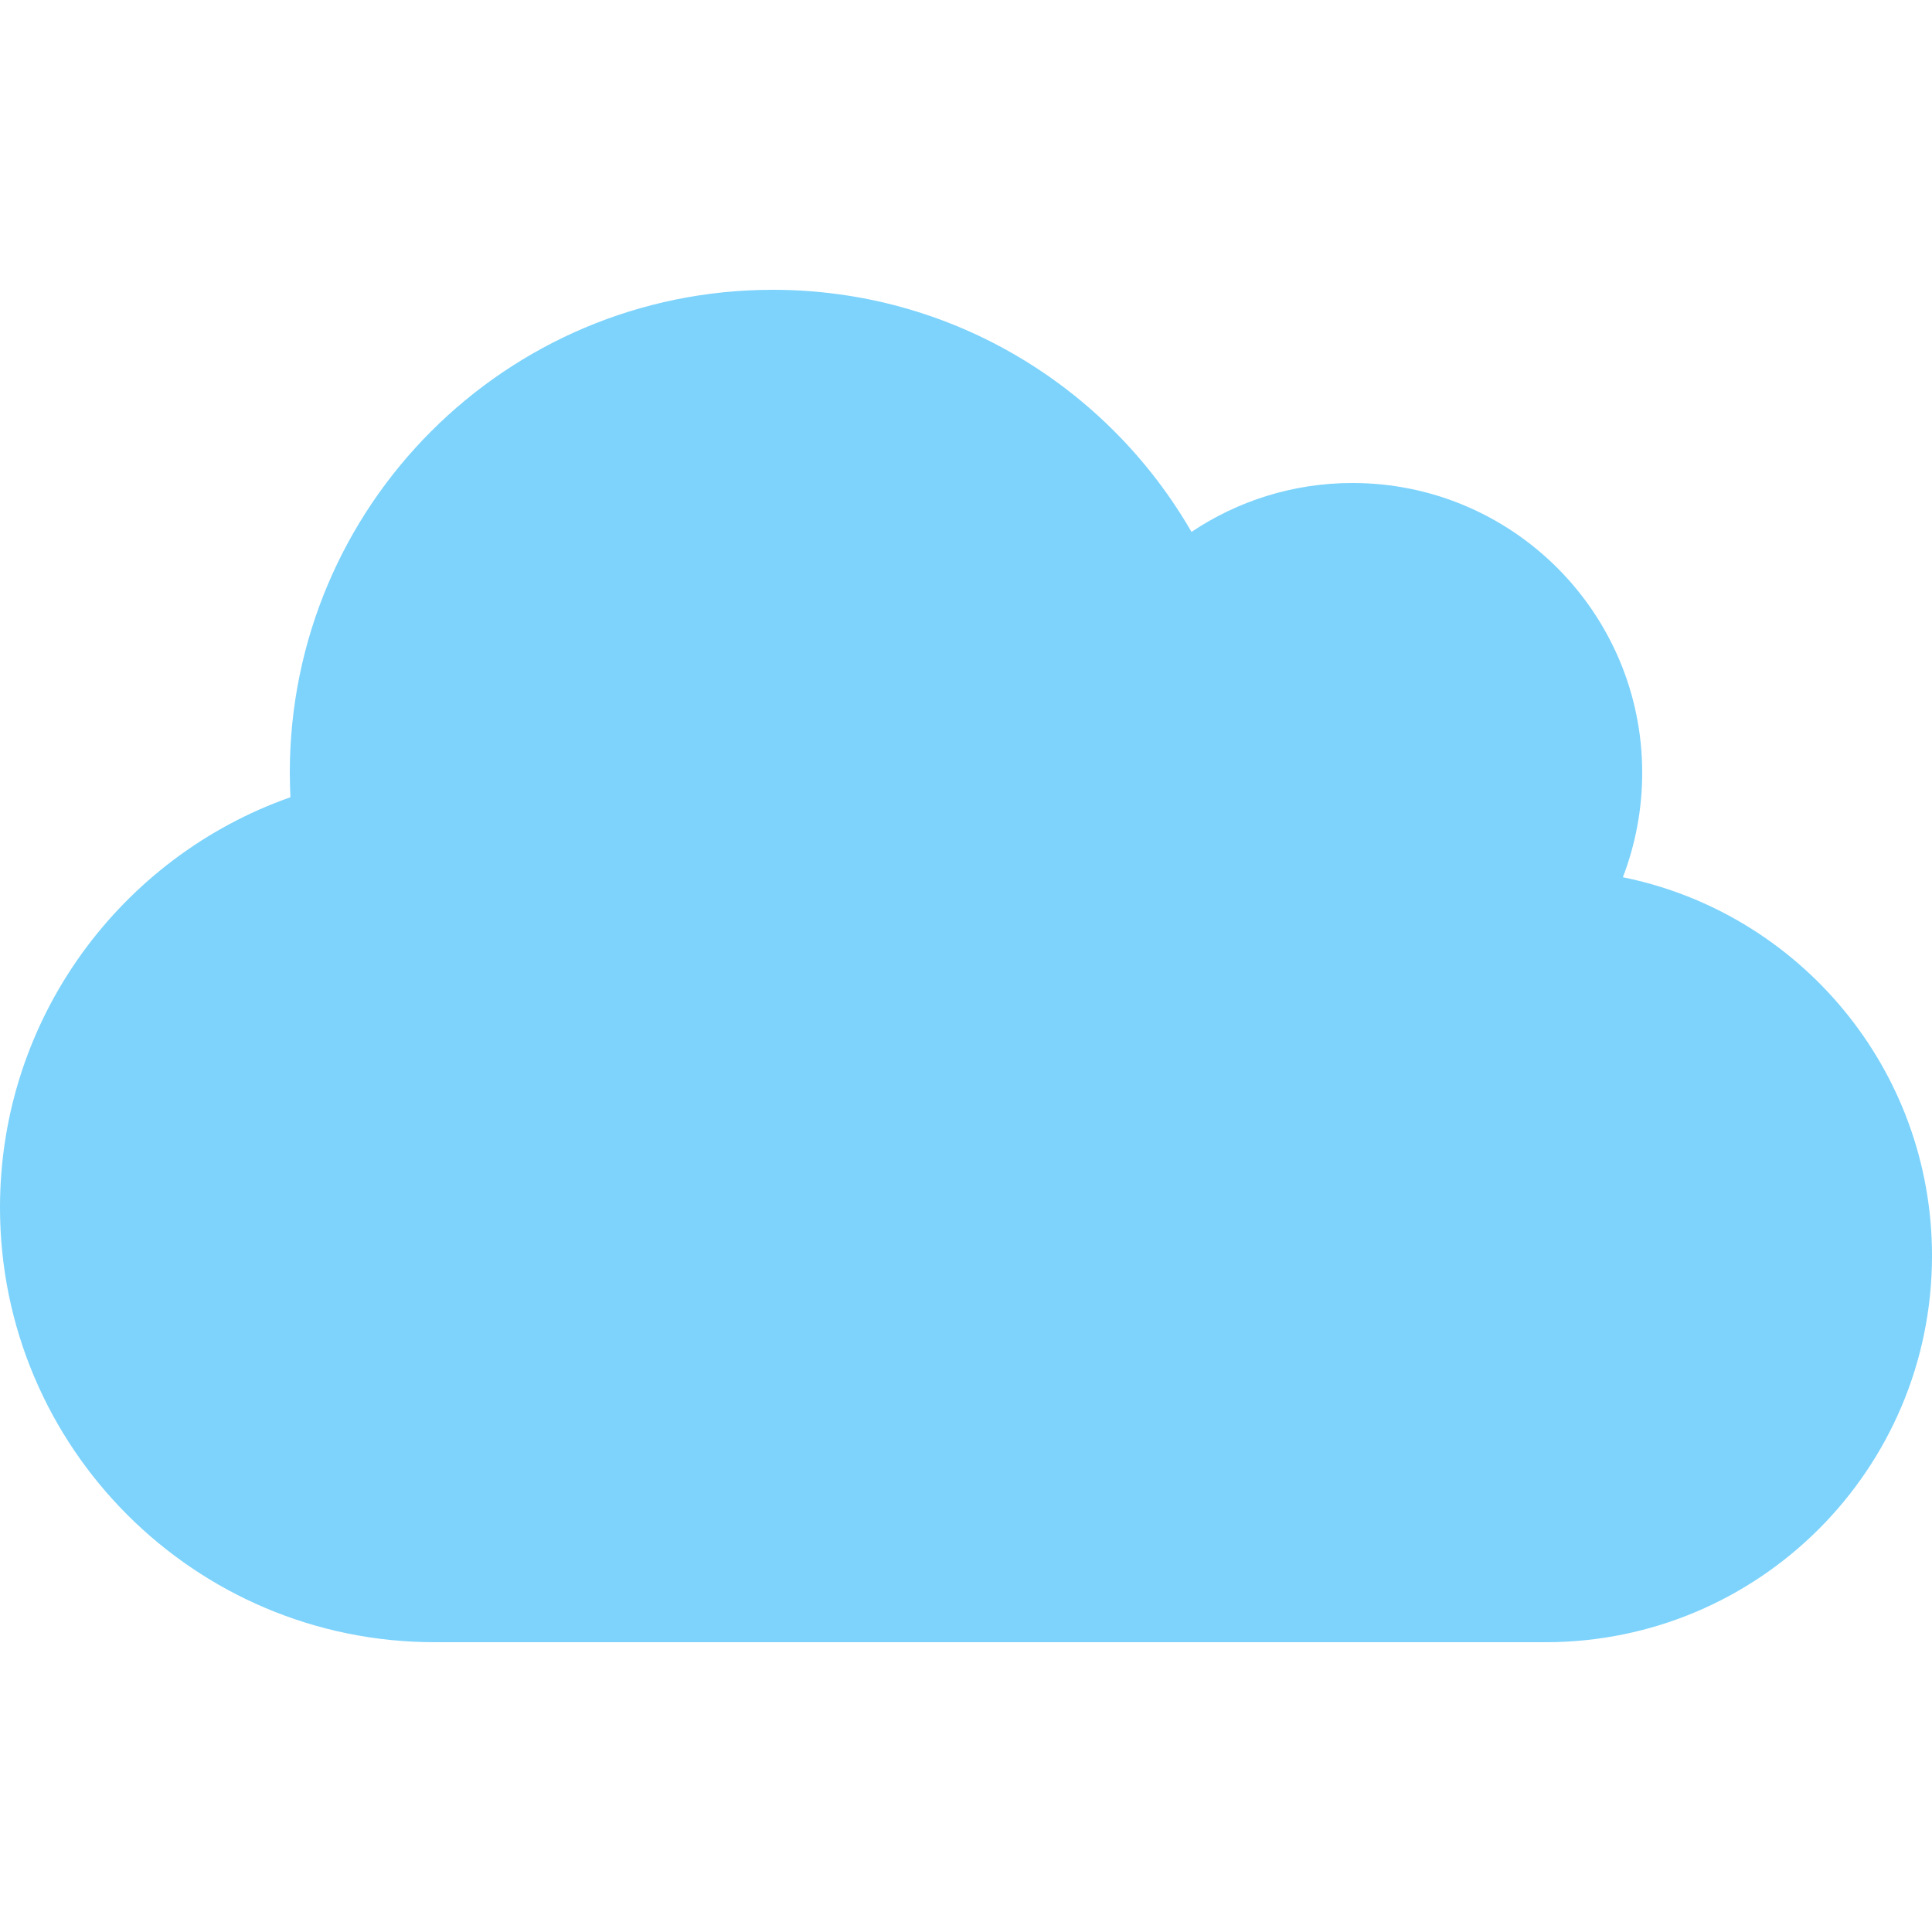
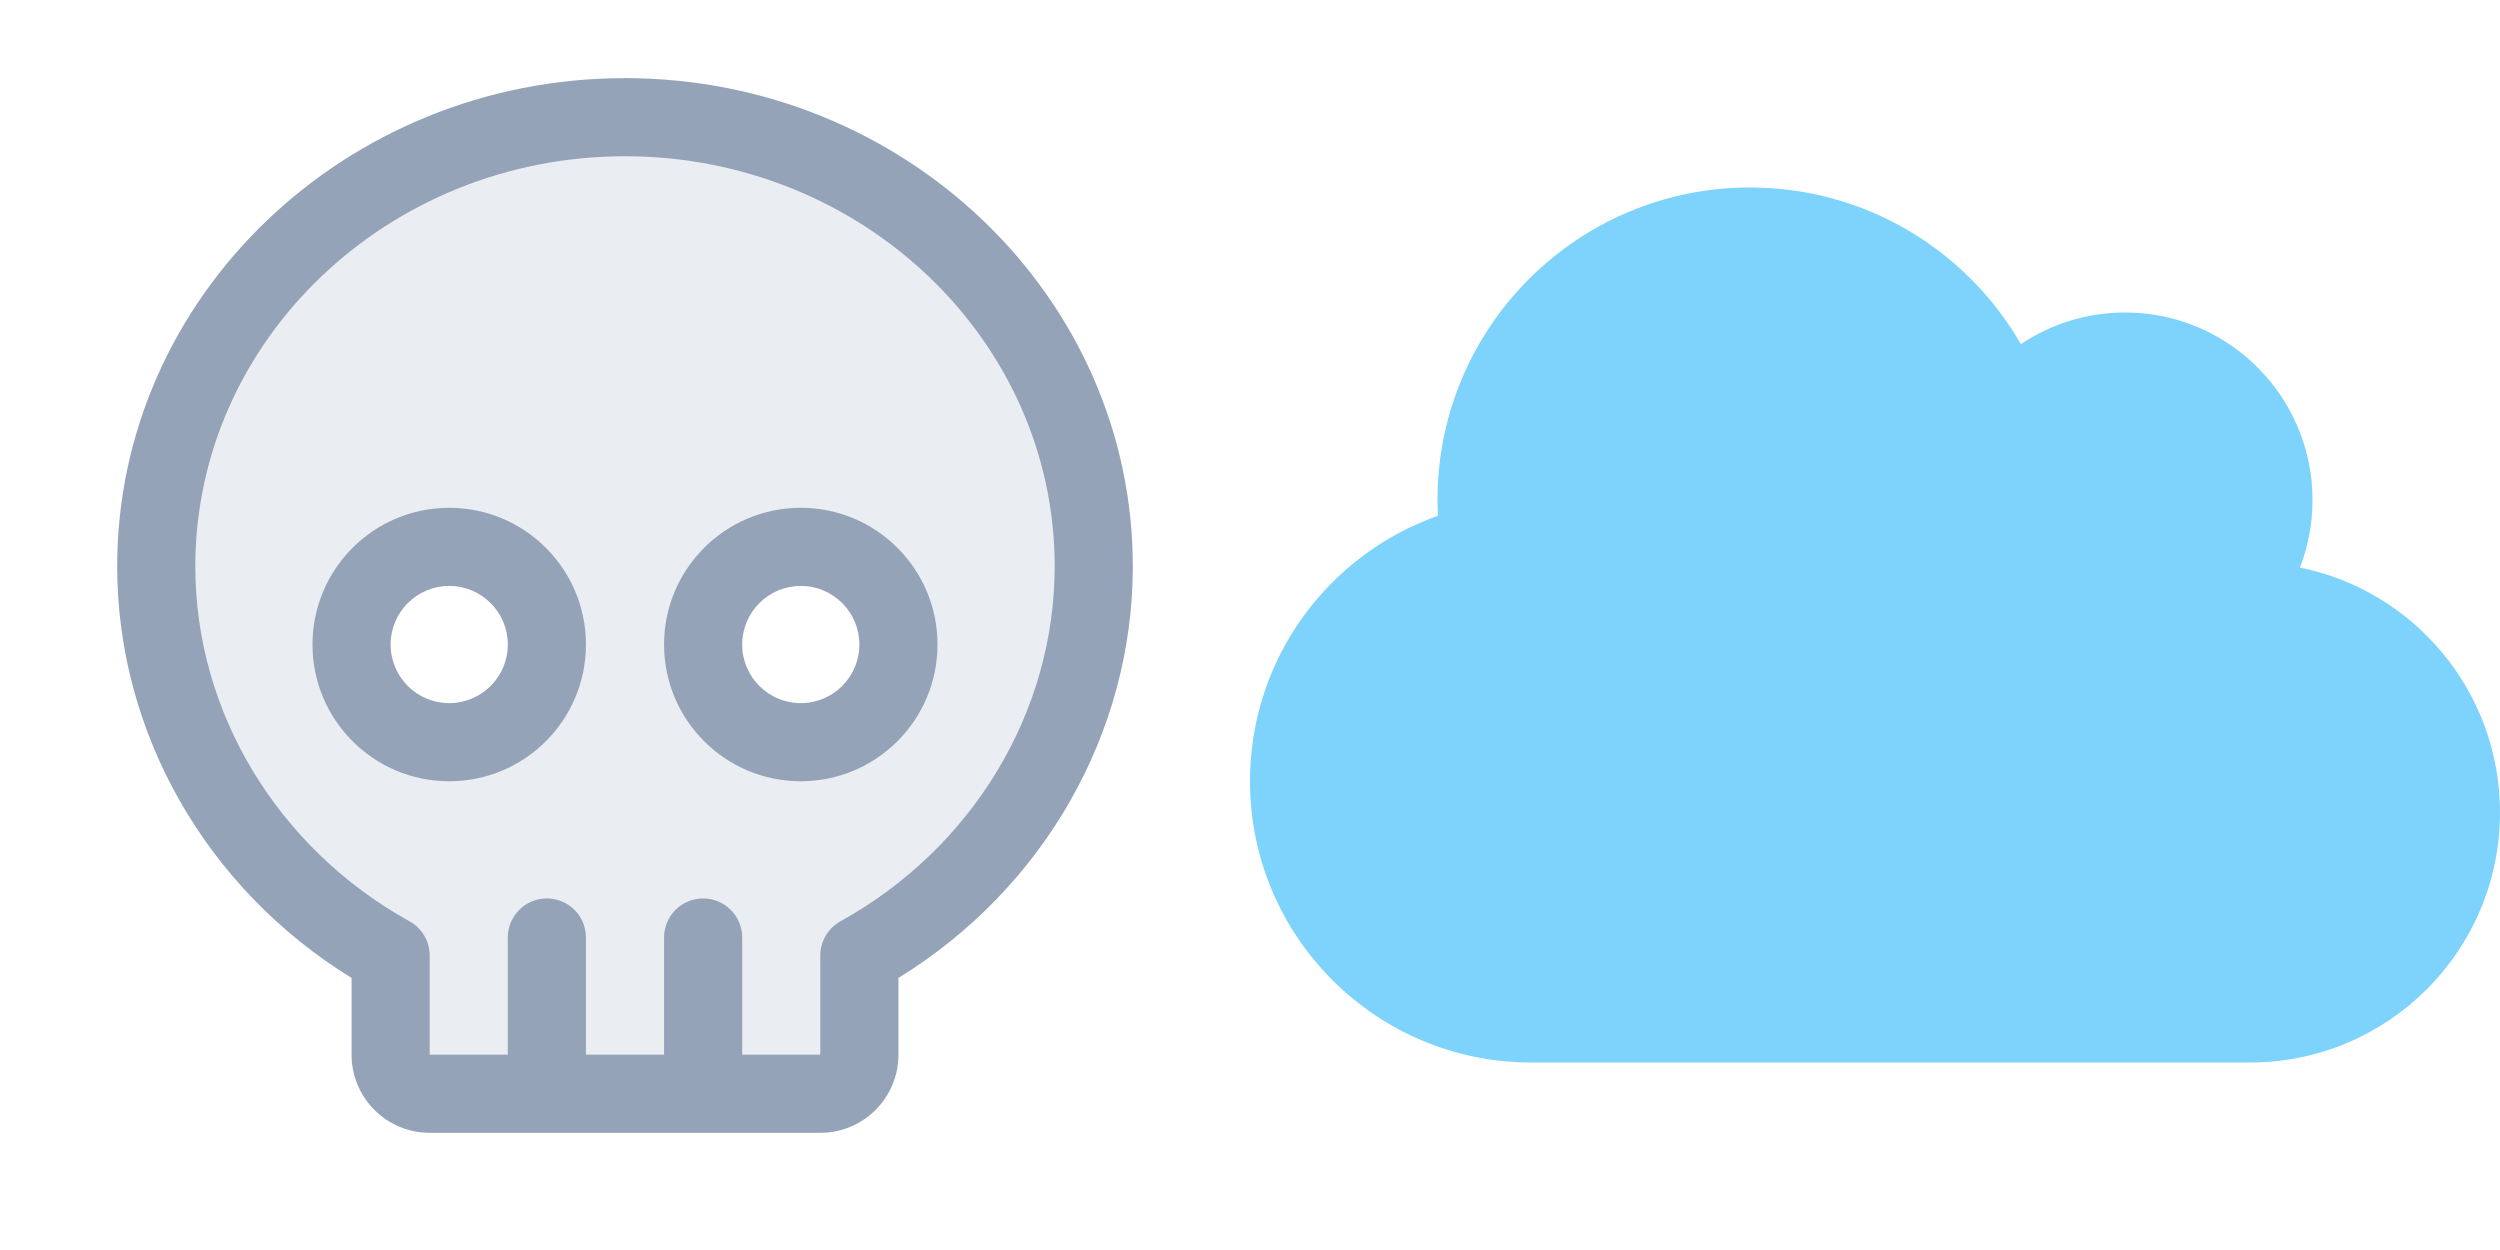
- <svg xmlns="http://www.w3.org/2000/svg" stroke="#7dd3fc" fill="#7dd3fc" stroke-width="0" viewBox="0 0 640 512" color="#7dd3fc" height="256" width="256">
-   <path d="M537.6 226.6c4.1-10.7 6.4-22.4 6.4-34.6 0-53-43-96-96-96-19.7 0-38.1 6-53.3 16.2C367 64.2 315.3 32 256 32c-88.4 0-160 71.6-160 160 0 2.7.1 5.4.2 8.1C40.2 219.8 0 273.2 0 336c0 79.5 64.5 144 144 144h368c70.7 0 128-57.3 128-128 0-61.9-44-113.6-102.4-125.4z" />
+ <svg xmlns="http://www.w3.org/2000/svg" width="512" height="256" viewBox="0 0 512 256">
+   <svg x="0" y="0" stroke="#94a3b8" fill="#94a3b8" stroke-width="0" viewBox="0 0 256 256" color="#94a3b8" height="256" width="256">
+     <path d="M128,24c-53,0-96,41.19-96,92,0,34.05,19.31,63.78,48,79.69V216a8,8,0,0,0,8,8h80a8,8,0,0,0,8-8V195.69c28.69-15.91,48-45.64,48-79.69C224,65.19,181,24,128,24ZM92,152a20,20,0,1,1,20-20A20,20,0,0,1,92,152Zm72,0a20,20,0,1,1,20-20A20,20,0,0,1,164,152Z" opacity="0.2" />
+     <path d="M92,104a28,28,0,1,0,28,28A28,28,0,0,0,92,104Zm0,40a12,12,0,1,1,12-12A12,12,0,0,1,92,144Zm72-40a28,28,0,1,0,28,28A28,28,0,0,0,164,104Zm0,40a12,12,0,1,1,12-12A12,12,0,0,1,164,144ZM128,16C70.65,16,24,60.86,24,116c0,34.1,18.27,66,48,84.28V216a16,16,0,0,0,16,16h80a16,16,0,0,0,16-16V200.28C213.73,182,232,150.1,232,116,232,60.86,185.35,16,128,16Zm44.12,172.69a8,8,0,0,0-4.12,7V216H152V192a8,8,0,0,0-16,0v24H120V192a8,8,0,0,0-16,0v24H88V195.69a8,8,0,0,0-4.12-7C56.81,173.69,40,145.84,40,116c0-46.32,39.48-84,88-84s88,37.68,88,84C216,145.83,199.19,173.69,172.12,188.69Z" />
+   </svg>
+   <svg x="256" y="0" stroke="#7dd3fc" fill="#7dd3fc" stroke-width="0" viewBox="0 0 640 512" color="#7dd3fc" height="256" width="256">
+     <path d="M537.6 226.6c4.1-10.7 6.4-22.4 6.4-34.6 0-53-43-96-96-96-19.7 0-38.1 6-53.3 16.2C367 64.2 315.3 32 256 32c-88.4 0-160 71.6-160 160 0 2.7.1 5.4.2 8.1C40.2 219.8 0 273.2 0 336c0 79.5 64.5 144 144 144h368c70.7 0 128-57.3 128-128 0-61.9-44-113.6-102.4-125.4z" />
+   </svg>
</svg>
